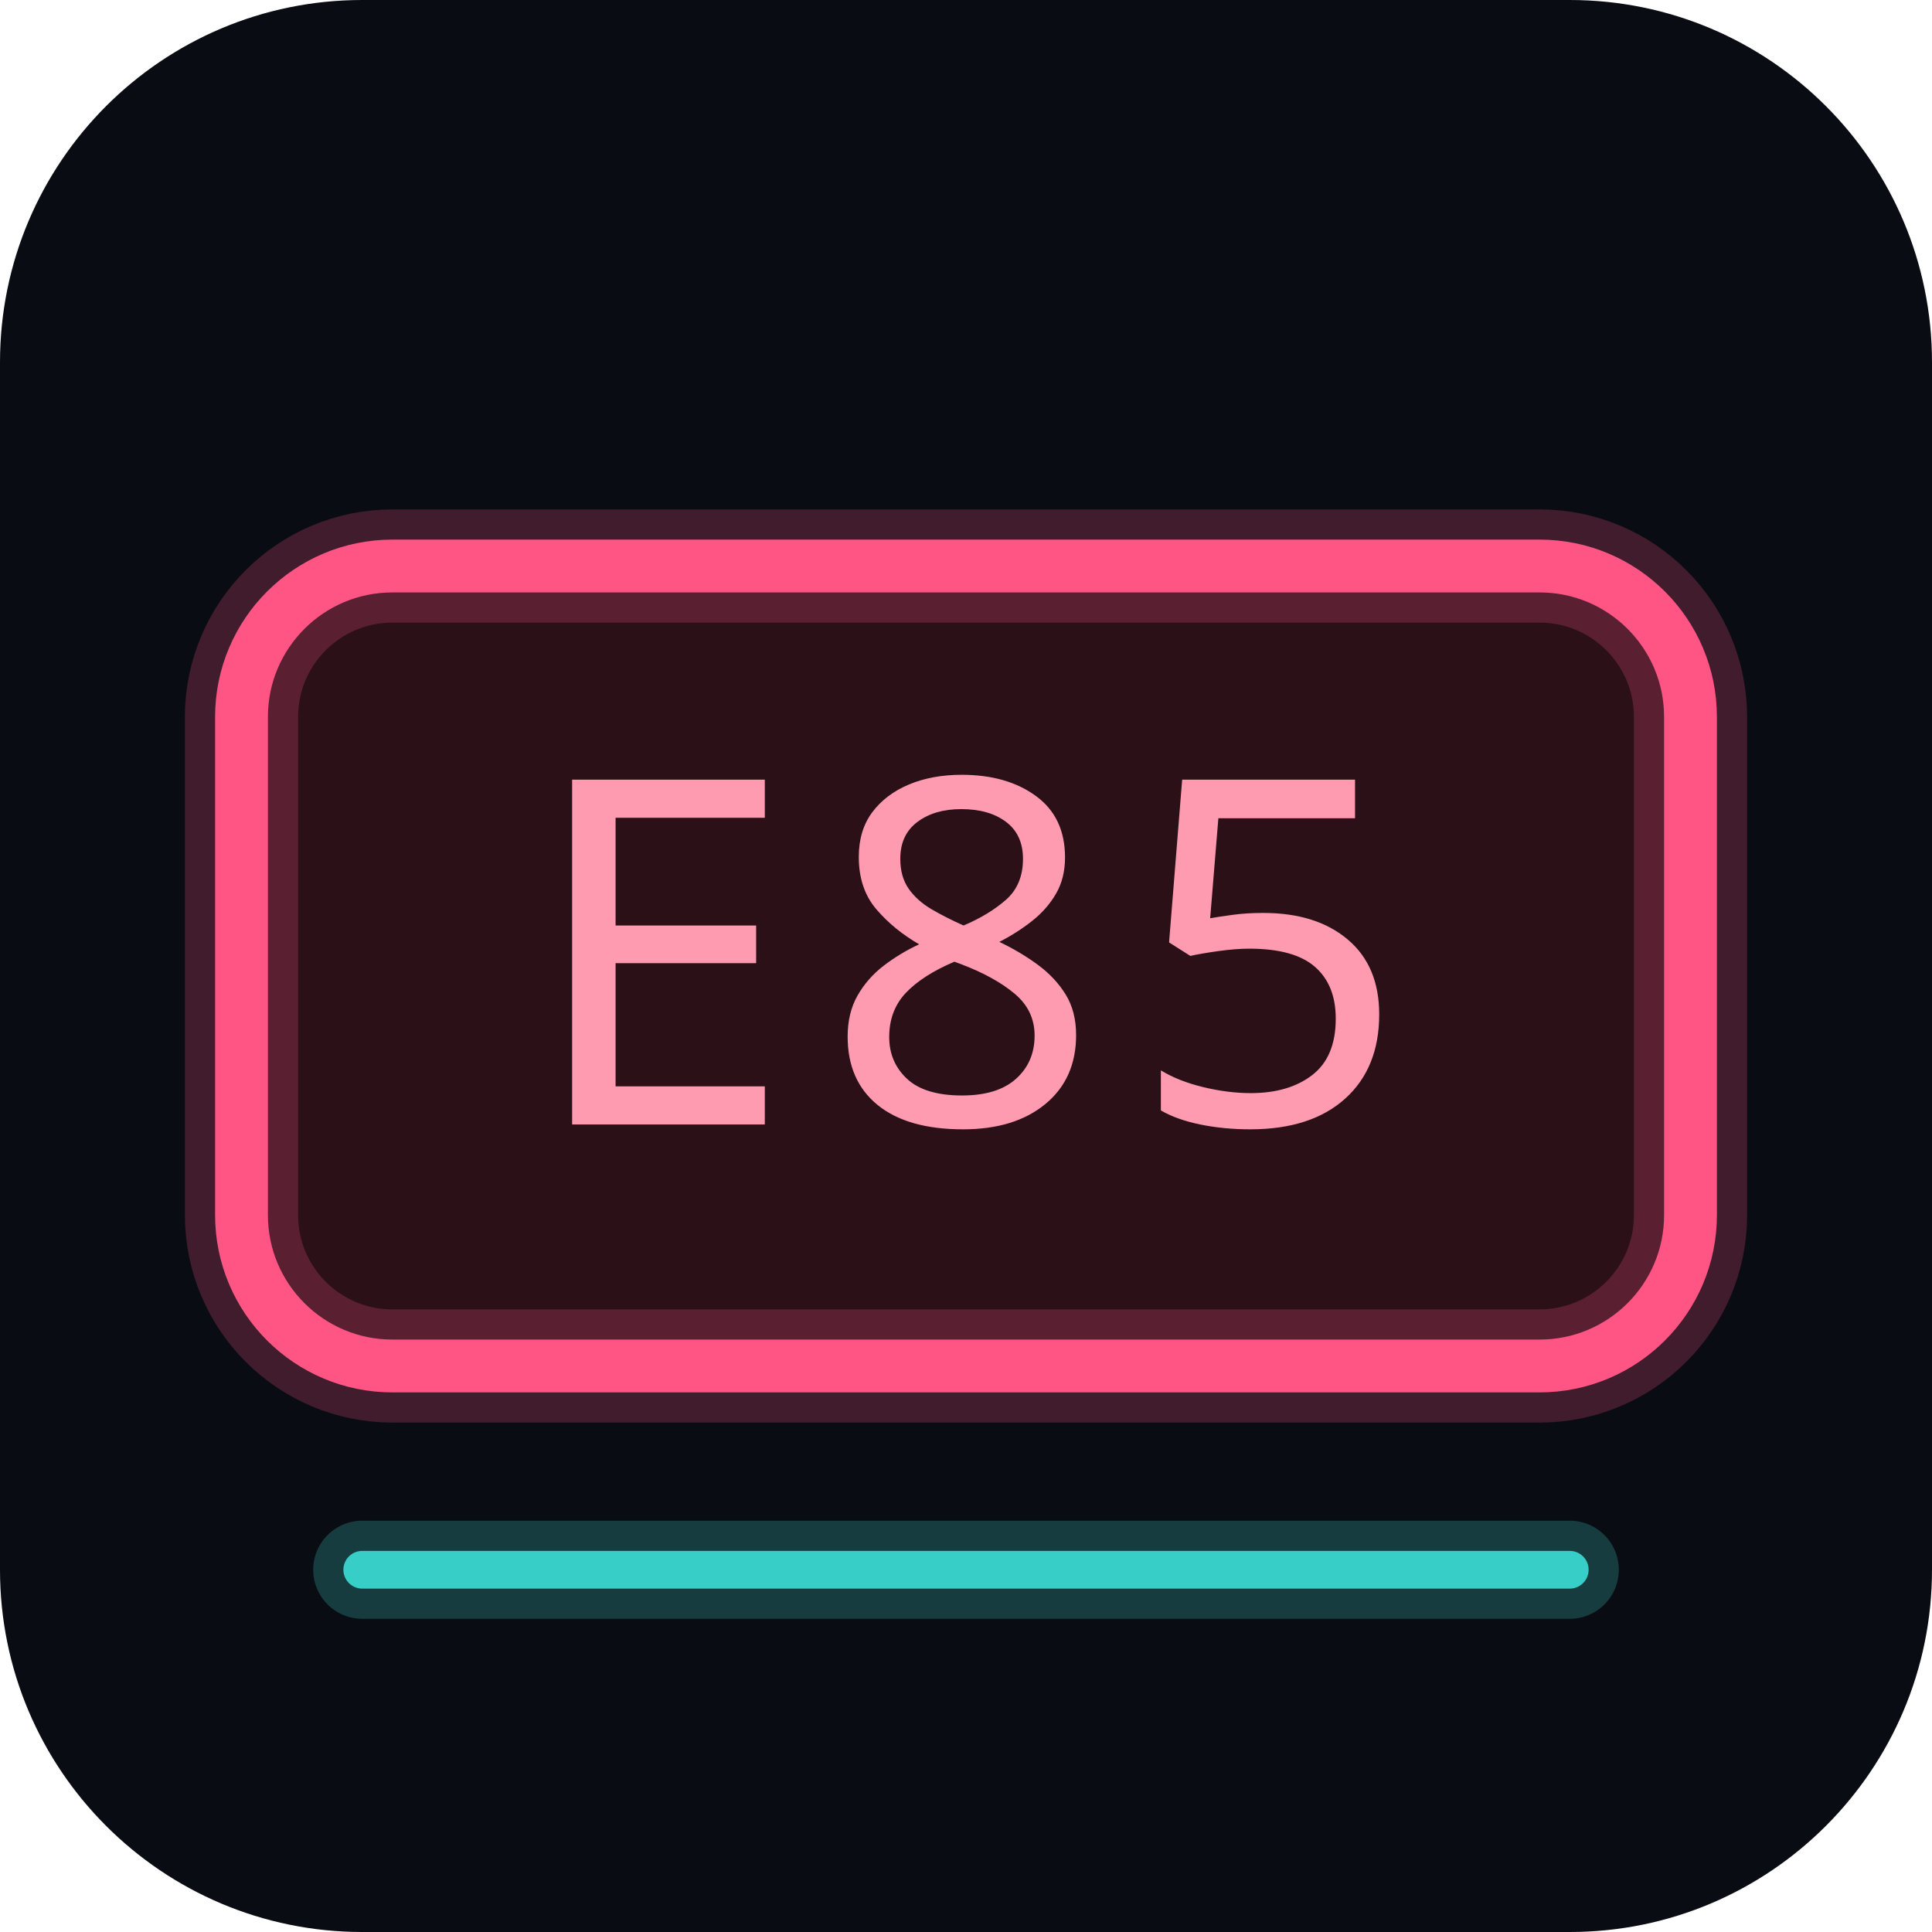
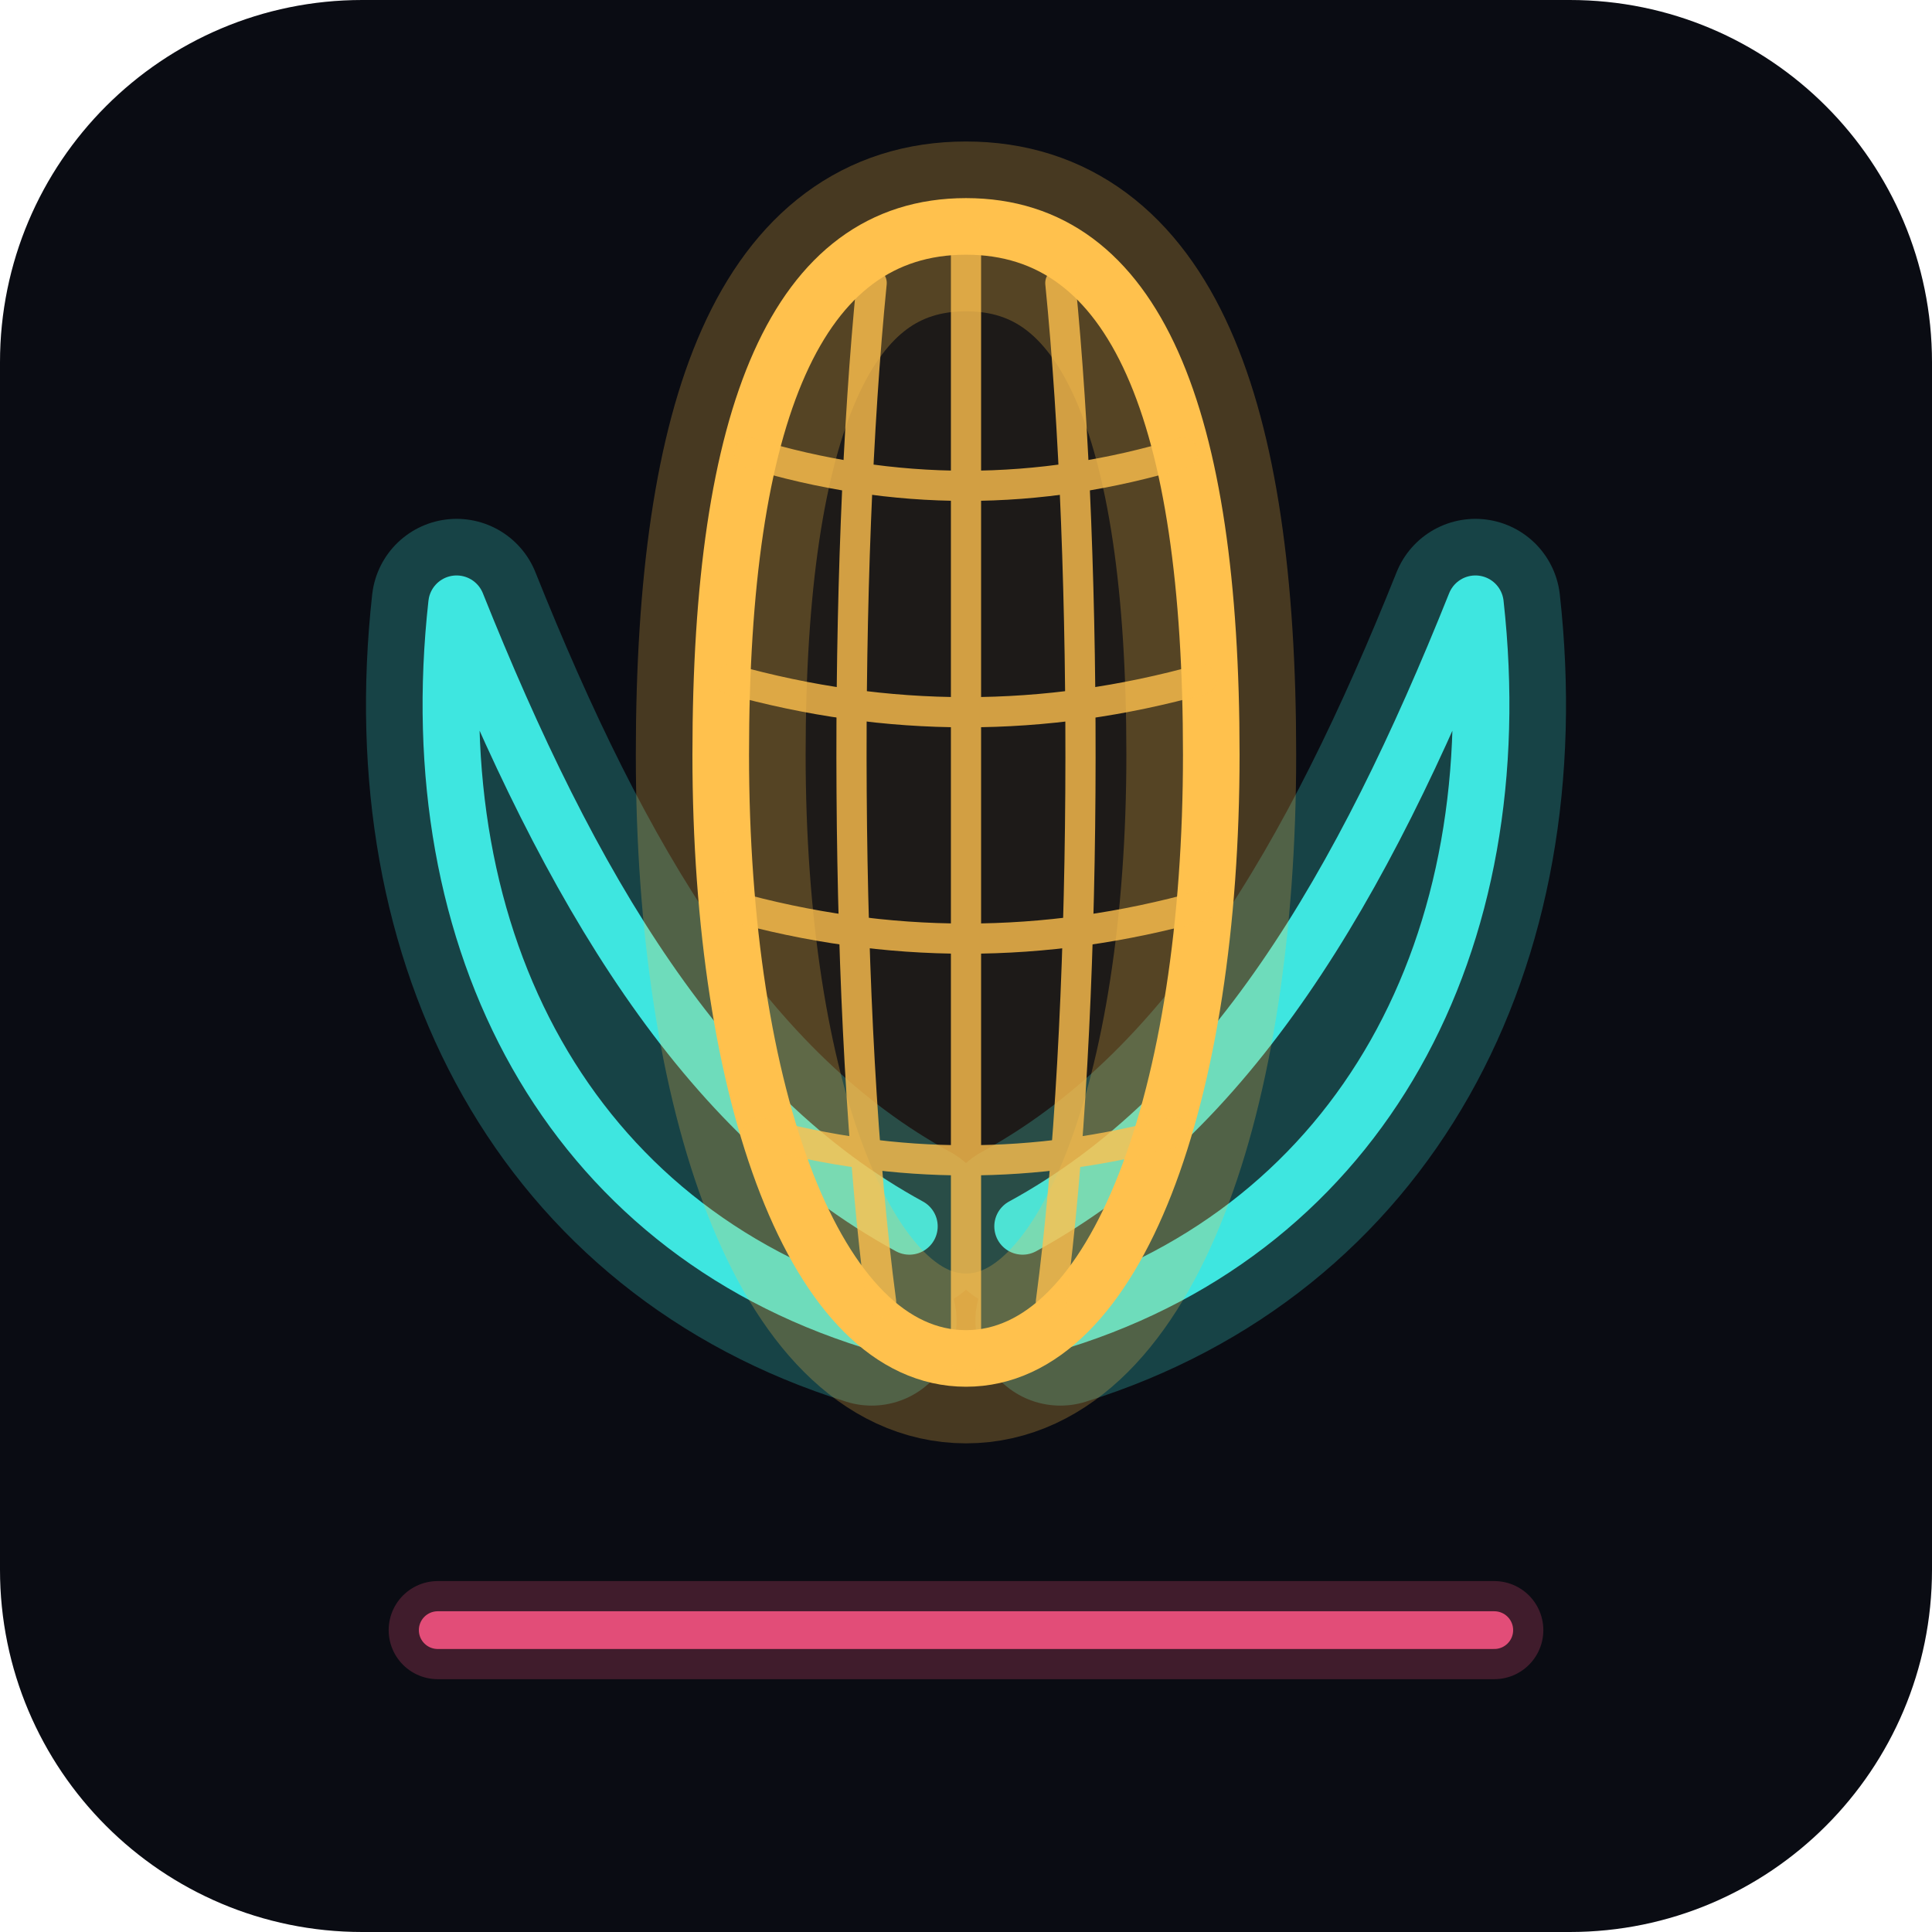
<svg xmlns="http://www.w3.org/2000/svg" viewBox="0 0 512 512">
  <rect width="512" height="512" rx="96" fill="#0a0c13" />
-   <rect x="64" y="150" width="384" height="212" rx="40" fill="#2b1018" stroke="#ff5585" stroke-width="14" />
-   <rect x="64" y="150" width="384" height="212" rx="40" fill="none" stroke="#ff5585" stroke-width="30" opacity=".22" />
-   <text x="256" y="298" text-anchor="middle" font-family="Righteous, Arial Black, sans-serif" font-size="128" letter-spacing="8" fill="#ff9bb0">E85</text>
-   <path d="M96 416h320" stroke="#3ee6e0" stroke-width="10" stroke-linecap="round" opacity=".85" />
-   <path d="M96 416h320" stroke="#3ee6e0" stroke-width="26" stroke-linecap="round" opacity=".22" />
+   <g fill="none" stroke-linecap="round" stroke-linejoin="round" transform="translate(76 40) scale(5)">
+     <g stroke="#3ee6e0">
+       <g opacity=".25" stroke-width="9">
+         <path d="M31 62 C15 57 7 42 9 24 C15 39 22 51 33 57" />
+         <path d="M41 62 C57 57 65 42 63 24 C57 39 50 51 39 57" />
+       </g>
+       <g stroke-width="3">
+         <path d="M31 62 C15 57 7 42 9 24 C15 39 22 51 33 57" />
+         <path d="M41 62 C57 57 65 42 63 24 C57 39 50 51 39 57" />
+       </g>
+     </g>
+     <g stroke="#ffc14d">
+       <path opacity=".25" stroke-width="9" d="M36 4 C45 4 49 14 49 32 C49 50 44 64 36 64 C28 64 23 50 23 32 C23 14 27 4 36 4 Z" />
+       <path stroke-width="3" fill="#ffc14d14" d="M36 4 C45 4 49 14 49 32 C49 50 44 64 36 64 C28 64 23 50 23 32 C23 14 27 4 36 4 Z" />
+       <g stroke-width="1.6" opacity=".8">
+         <path d="M31 7 C29.5 22 29.5 46 31.5 61" />
+         <path d="M36 4.5 L36 64" />
+         <path d="M41 7 C42.5 22 42.5 46 40.5 61" />
+         <path d="M24.5 16 Q36 19.5 47.5 16" />
+         <path d="M23.5 28 Q36 31.5 48.5 28" />
+         <path d="M23.5 40 Q36 43.5 48.5 40" />
+         <path d="M25 52 Q36 55 47 52" />
+       </g>
+     </g>
+   </g>
+   <path d="M116 432h280" stroke="#ff5585" stroke-width="10" stroke-linecap="round" opacity=".85" />
+   <path d="M116 432h280" stroke="#ff5585" stroke-width="26" stroke-linecap="round" opacity=".22" />
</svg>
